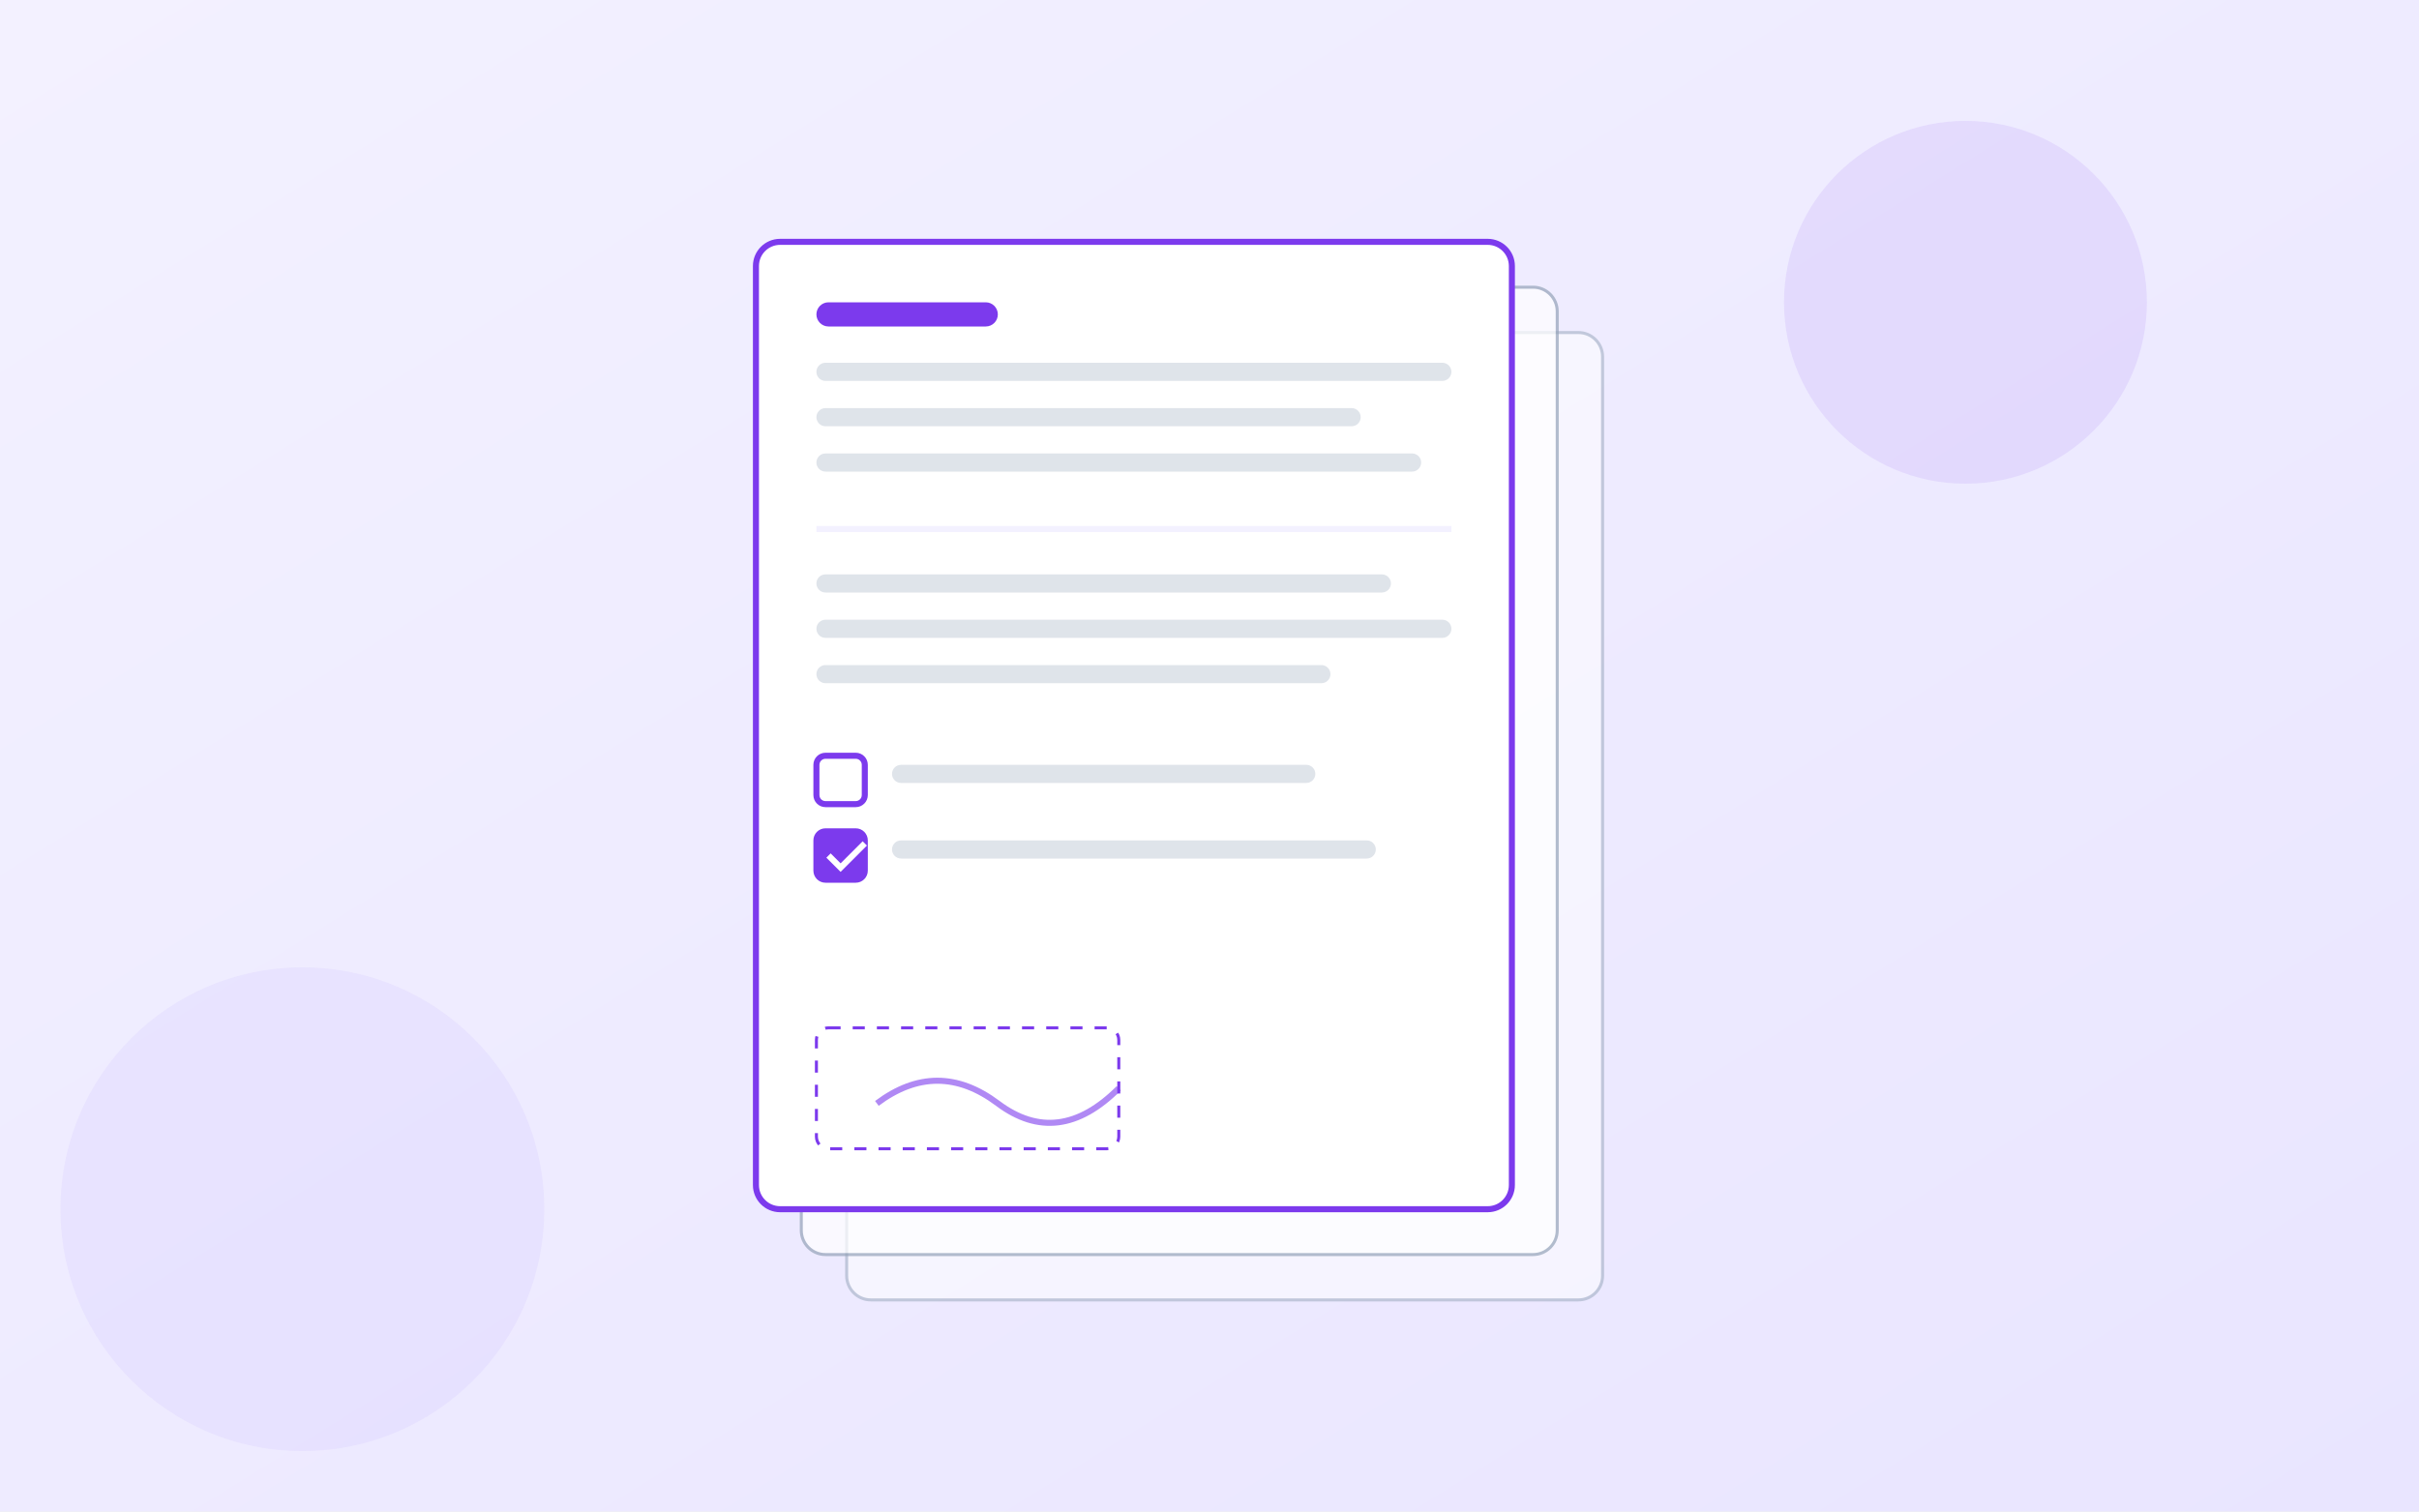
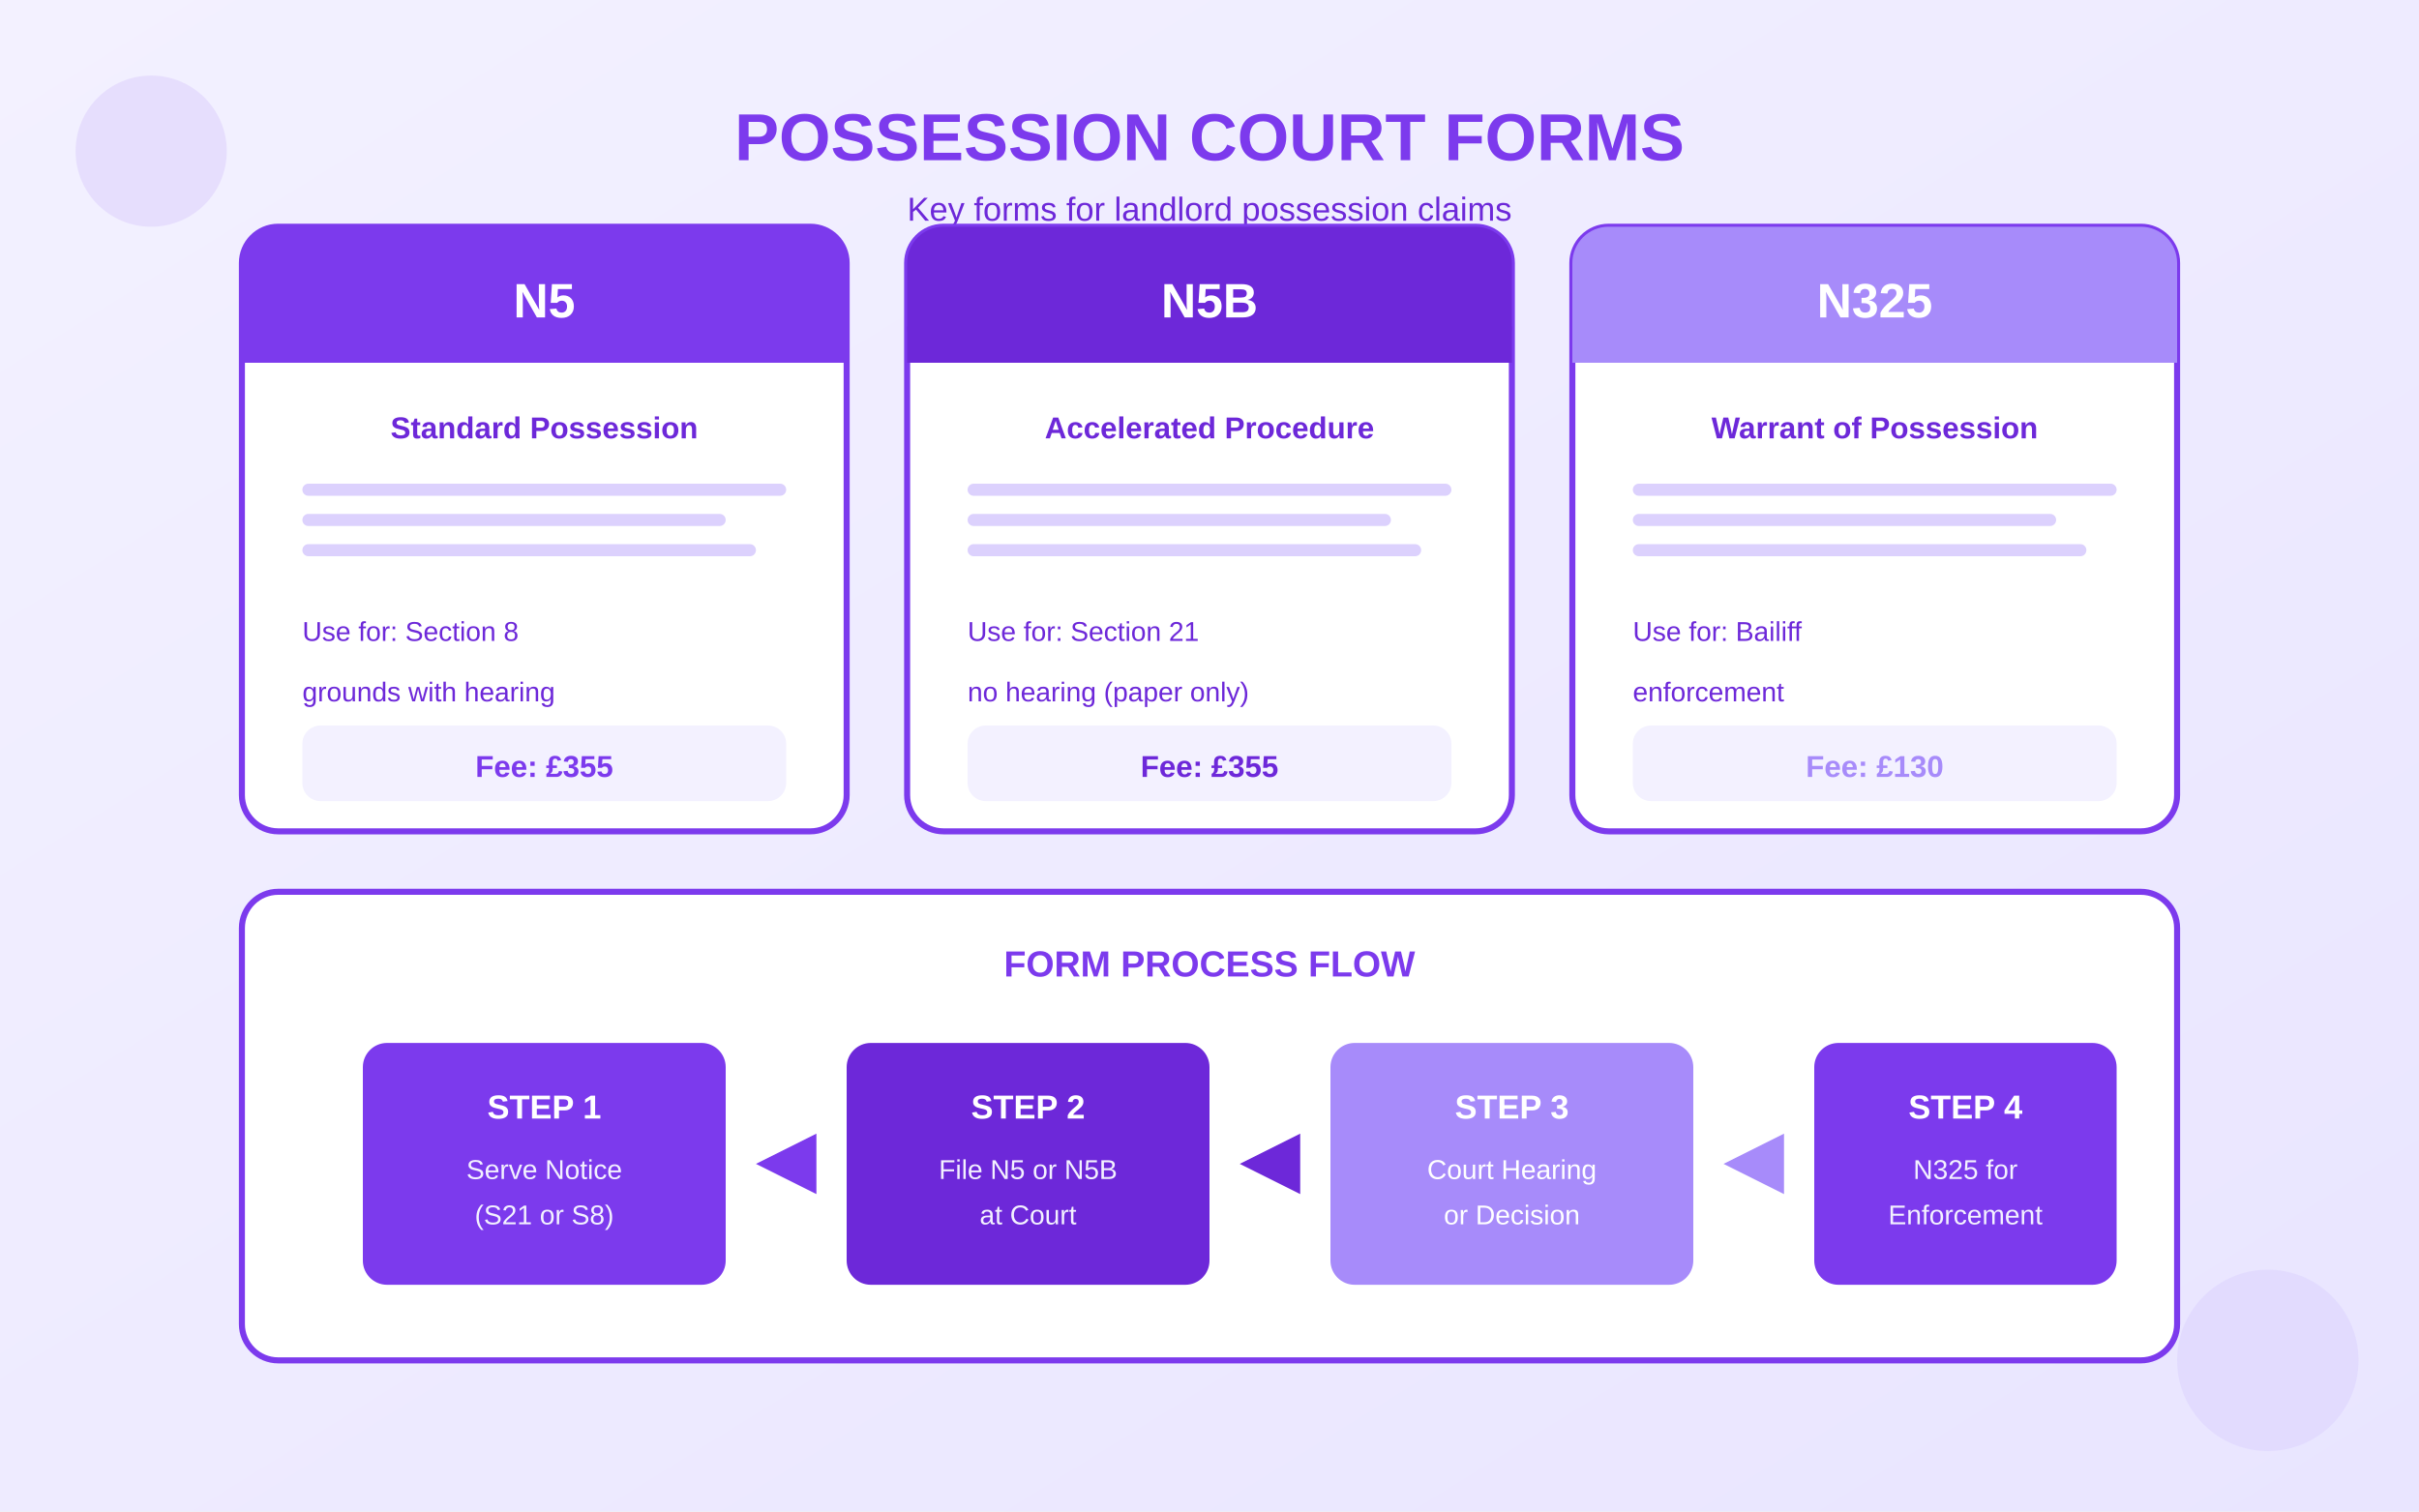
<svg xmlns="http://www.w3.org/2000/svg" viewBox="0 0 800 500">
  <defs>
    <linearGradient id="bgGrad" x1="0%" y1="0%" x2="100%" y2="100%">
      <stop offset="0%" style="stop-color:#F3F1FF" />
      <stop offset="100%" style="stop-color:#E9E5FF" />
    </linearGradient>
  </defs>
  <rect width="800" height="500" fill="url(#bgGrad)" />
-   <g transform="translate(250, 80)">
-     <rect x="30" y="30" width="250" height="320" rx="8" fill="white" stroke="#94A3B8" stroke-width="1" opacity="0.5" />
-     <rect x="15" y="15" width="250" height="320" rx="8" fill="white" stroke="#94A3B8" stroke-width="1" opacity="0.7" />
-     <rect x="0" y="0" width="250" height="320" rx="8" fill="white" stroke="#7C3AED" stroke-width="2" />
-     <rect x="20" y="20" width="60" height="8" rx="4" fill="#7C3AED" />
-     <rect x="20" y="40" width="210" height="6" rx="3" fill="#94A3B8" opacity="0.3" />
-     <rect x="20" y="55" width="180" height="6" rx="3" fill="#94A3B8" opacity="0.3" />
-     <rect x="20" y="70" width="200" height="6" rx="3" fill="#94A3B8" opacity="0.3" />
-     <line x1="20" y1="95" x2="230" y2="95" stroke="#F3F1FF" stroke-width="2" />
-     <rect x="20" y="110" width="190" height="6" rx="3" fill="#94A3B8" opacity="0.3" />
-     <rect x="20" y="125" width="210" height="6" rx="3" fill="#94A3B8" opacity="0.3" />
-     <rect x="20" y="140" width="170" height="6" rx="3" fill="#94A3B8" opacity="0.3" />
-     <rect x="20" y="170" width="16" height="16" rx="3" stroke="#7C3AED" stroke-width="2" fill="none" />
-     <rect x="45" y="173" width="140" height="6" rx="3" fill="#94A3B8" opacity="0.3" />
-     <rect x="20" y="195" width="16" height="16" rx="3" stroke="#7C3AED" stroke-width="2" fill="#7C3AED" />
-     <path d="M24 203 L28 207 L36 199" stroke="white" stroke-width="2" fill="none" />
-     <rect x="45" y="198" width="160" height="6" rx="3" fill="#94A3B8" opacity="0.3" />
-     <rect x="20" y="260" width="100" height="40" rx="4" stroke="#7C3AED" stroke-width="1" stroke-dasharray="4" fill="none" />
-     <path d="M40 285 Q60 270 80 285 Q100 300 120 280" stroke="#7C3AED" stroke-width="2" fill="none" opacity="0.6" />
+   <g transform="translate(80, 25)">
+     <text x="320" y="28" text-anchor="middle" fill="#7C3AED" font-size="22" font-weight="bold" font-family="Arial">POSSESSION COURT FORMS</text>
+     <text x="320" y="48" text-anchor="middle" fill="#6D28D9" font-size="11" font-family="Arial">Key forms for landlord possession claims</text>
  </g>
-   <circle cx="650" cy="100" r="60" fill="#7C3AED" opacity="0.1" />
-   <circle cx="100" cy="400" r="80" fill="#A78BFA" opacity="0.1" />
+   <g transform="translate(80, 75)">
+     <rect x="0" y="0" width="200" height="200" rx="12" fill="white" stroke="#7C3AED" stroke-width="2" />
+     <rect x="0" y="0" width="200" height="45" rx="12" fill="#7C3AED" />
+     <rect x="0" y="33" width="200" height="12" fill="#7C3AED" />
+     <text x="100" y="30" text-anchor="middle" fill="white" font-size="16" font-weight="bold" font-family="Arial">N5</text>
+     <text x="100" y="70" text-anchor="middle" fill="#6D28D9" font-size="10" font-weight="bold" font-family="Arial">Standard Possession</text>
+     <rect x="20" y="85" width="160" height="4" rx="2" fill="#A78BFA" opacity="0.4" />
+     <rect x="20" y="95" width="140" height="4" rx="2" fill="#A78BFA" opacity="0.4" />
+     <rect x="20" y="105" width="150" height="4" rx="2" fill="#A78BFA" opacity="0.4" />
+     <g transform="translate(20, 125)">
+       <text x="0" y="12" fill="#6D28D9" font-size="9" font-family="Arial">Use for: Section 8</text>
+     </g>
+     <g transform="translate(20, 145)">
+       <text x="0" y="12" fill="#6D28D9" font-size="9" font-family="Arial">grounds with hearing</text>
+     </g>
+     <rect x="20" y="165" width="160" height="25" rx="6" fill="#F3F1FF" />
+     <text x="100" y="182" text-anchor="middle" fill="#7C3AED" font-size="10" font-weight="bold" font-family="Arial">Fee: £355</text>
+   </g>
+   <g transform="translate(300, 75)">
+     <rect x="0" y="0" width="200" height="200" rx="12" fill="white" stroke="#7C3AED" stroke-width="2" />
+     <rect x="0" y="0" width="200" height="45" rx="12" fill="#6D28D9" />
+     <rect x="0" y="33" width="200" height="12" fill="#6D28D9" />
+     <text x="100" y="30" text-anchor="middle" fill="white" font-size="16" font-weight="bold" font-family="Arial">N5B</text>
+     <text x="100" y="70" text-anchor="middle" fill="#6D28D9" font-size="10" font-weight="bold" font-family="Arial">Accelerated Procedure</text>
+     <rect x="20" y="85" width="160" height="4" rx="2" fill="#A78BFA" opacity="0.4" />
+     <rect x="20" y="95" width="140" height="4" rx="2" fill="#A78BFA" opacity="0.4" />
+     <rect x="20" y="105" width="150" height="4" rx="2" fill="#A78BFA" opacity="0.4" />
+     <g transform="translate(20, 125)">
+       <text x="0" y="12" fill="#6D28D9" font-size="9" font-family="Arial">Use for: Section 21</text>
+     </g>
+     <g transform="translate(20, 145)">
+       <text x="0" y="12" fill="#6D28D9" font-size="9" font-family="Arial">no hearing (paper only)</text>
+     </g>
+     <rect x="20" y="165" width="160" height="25" rx="6" fill="#F3F1FF" />
+     <text x="100" y="182" text-anchor="middle" fill="#6D28D9" font-size="10" font-weight="bold" font-family="Arial">Fee: £355</text>
+   </g>
+   <g transform="translate(520, 75)">
+     <rect x="0" y="0" width="200" height="200" rx="12" fill="white" stroke="#7C3AED" stroke-width="2" />
+     <rect x="0" y="0" width="200" height="45" rx="12" fill="#A78BFA" />
+     <rect x="0" y="33" width="200" height="12" fill="#A78BFA" />
+     <text x="100" y="30" text-anchor="middle" fill="white" font-size="16" font-weight="bold" font-family="Arial">N325</text>
+     <text x="100" y="70" text-anchor="middle" fill="#6D28D9" font-size="10" font-weight="bold" font-family="Arial">Warrant of Possession</text>
+     <rect x="20" y="85" width="160" height="4" rx="2" fill="#A78BFA" opacity="0.4" />
+     <rect x="20" y="95" width="140" height="4" rx="2" fill="#A78BFA" opacity="0.4" />
+     <rect x="20" y="105" width="150" height="4" rx="2" fill="#A78BFA" opacity="0.4" />
+     <g transform="translate(20, 125)">
+       <text x="0" y="12" fill="#6D28D9" font-size="9" font-family="Arial">Use for: Bailiff</text>
+     </g>
+     <g transform="translate(20, 145)">
+       <text x="0" y="12" fill="#6D28D9" font-size="9" font-family="Arial">enforcement</text>
+     </g>
+     <rect x="20" y="165" width="160" height="25" rx="6" fill="#F3F1FF" />
+     <text x="100" y="182" text-anchor="middle" fill="#A78BFA" font-size="10" font-weight="bold" font-family="Arial">Fee: £130</text>
+   </g>
+   <g transform="translate(80, 295)">
+     <rect x="0" y="0" width="640" height="155" rx="12" fill="white" stroke="#7C3AED" stroke-width="2" />
+     <text x="320" y="28" text-anchor="middle" fill="#7C3AED" font-size="12" font-weight="bold" font-family="Arial">FORM PROCESS FLOW</text>
+     <g transform="translate(40, 50)">
+       <rect x="0" y="0" width="120" height="80" rx="8" fill="#7C3AED" />
+       <text x="60" y="25" text-anchor="middle" fill="white" font-size="11" font-weight="bold" font-family="Arial">STEP 1</text>
+       <text x="60" y="45" text-anchor="middle" fill="#F3F1FF" font-size="9" font-family="Arial">Serve Notice</text>
+       <text x="60" y="60" text-anchor="middle" fill="#F3F1FF" font-size="9" font-family="Arial">(S21 or S8)</text>
+     </g>
+     <polygon points="170,90 190,80 190,100" fill="#7C3AED" />
+     <g transform="translate(200, 50)">
+       <rect x="0" y="0" width="120" height="80" rx="8" fill="#6D28D9" />
+       <text x="60" y="25" text-anchor="middle" fill="white" font-size="11" font-weight="bold" font-family="Arial">STEP 2</text>
+       <text x="60" y="45" text-anchor="middle" fill="#F3F1FF" font-size="9" font-family="Arial">File N5 or N5B</text>
+       <text x="60" y="60" text-anchor="middle" fill="#F3F1FF" font-size="9" font-family="Arial">at Court</text>
+     </g>
+     <polygon points="330,90 350,80 350,100" fill="#6D28D9" />
+     <g transform="translate(360, 50)">
+       <rect x="0" y="0" width="120" height="80" rx="8" fill="#A78BFA" />
+       <text x="60" y="25" text-anchor="middle" fill="white" font-size="11" font-weight="bold" font-family="Arial">STEP 3</text>
+       <text x="60" y="45" text-anchor="middle" fill="white" font-size="9" font-family="Arial">Court Hearing</text>
+       <text x="60" y="60" text-anchor="middle" fill="white" font-size="9" font-family="Arial">or Decision</text>
+     </g>
+     <polygon points="490,90 510,80 510,100" fill="#A78BFA" />
+     <g transform="translate(520, 50)">
+       <rect x="0" y="0" width="100" height="80" rx="8" fill="#7C3AED" />
+       <text x="50" y="25" text-anchor="middle" fill="white" font-size="11" font-weight="bold" font-family="Arial">STEP 4</text>
+       <text x="50" y="45" text-anchor="middle" fill="#F3F1FF" font-size="9" font-family="Arial">N325 for</text>
+       <text x="50" y="60" text-anchor="middle" fill="#F3F1FF" font-size="9" font-family="Arial">Enforcement</text>
+     </g>
+   </g>
+   <circle cx="50" cy="50" r="25" fill="#7C3AED" opacity="0.1" />
+   <circle cx="750" cy="450" r="30" fill="#A78BFA" opacity="0.12" />
</svg>
